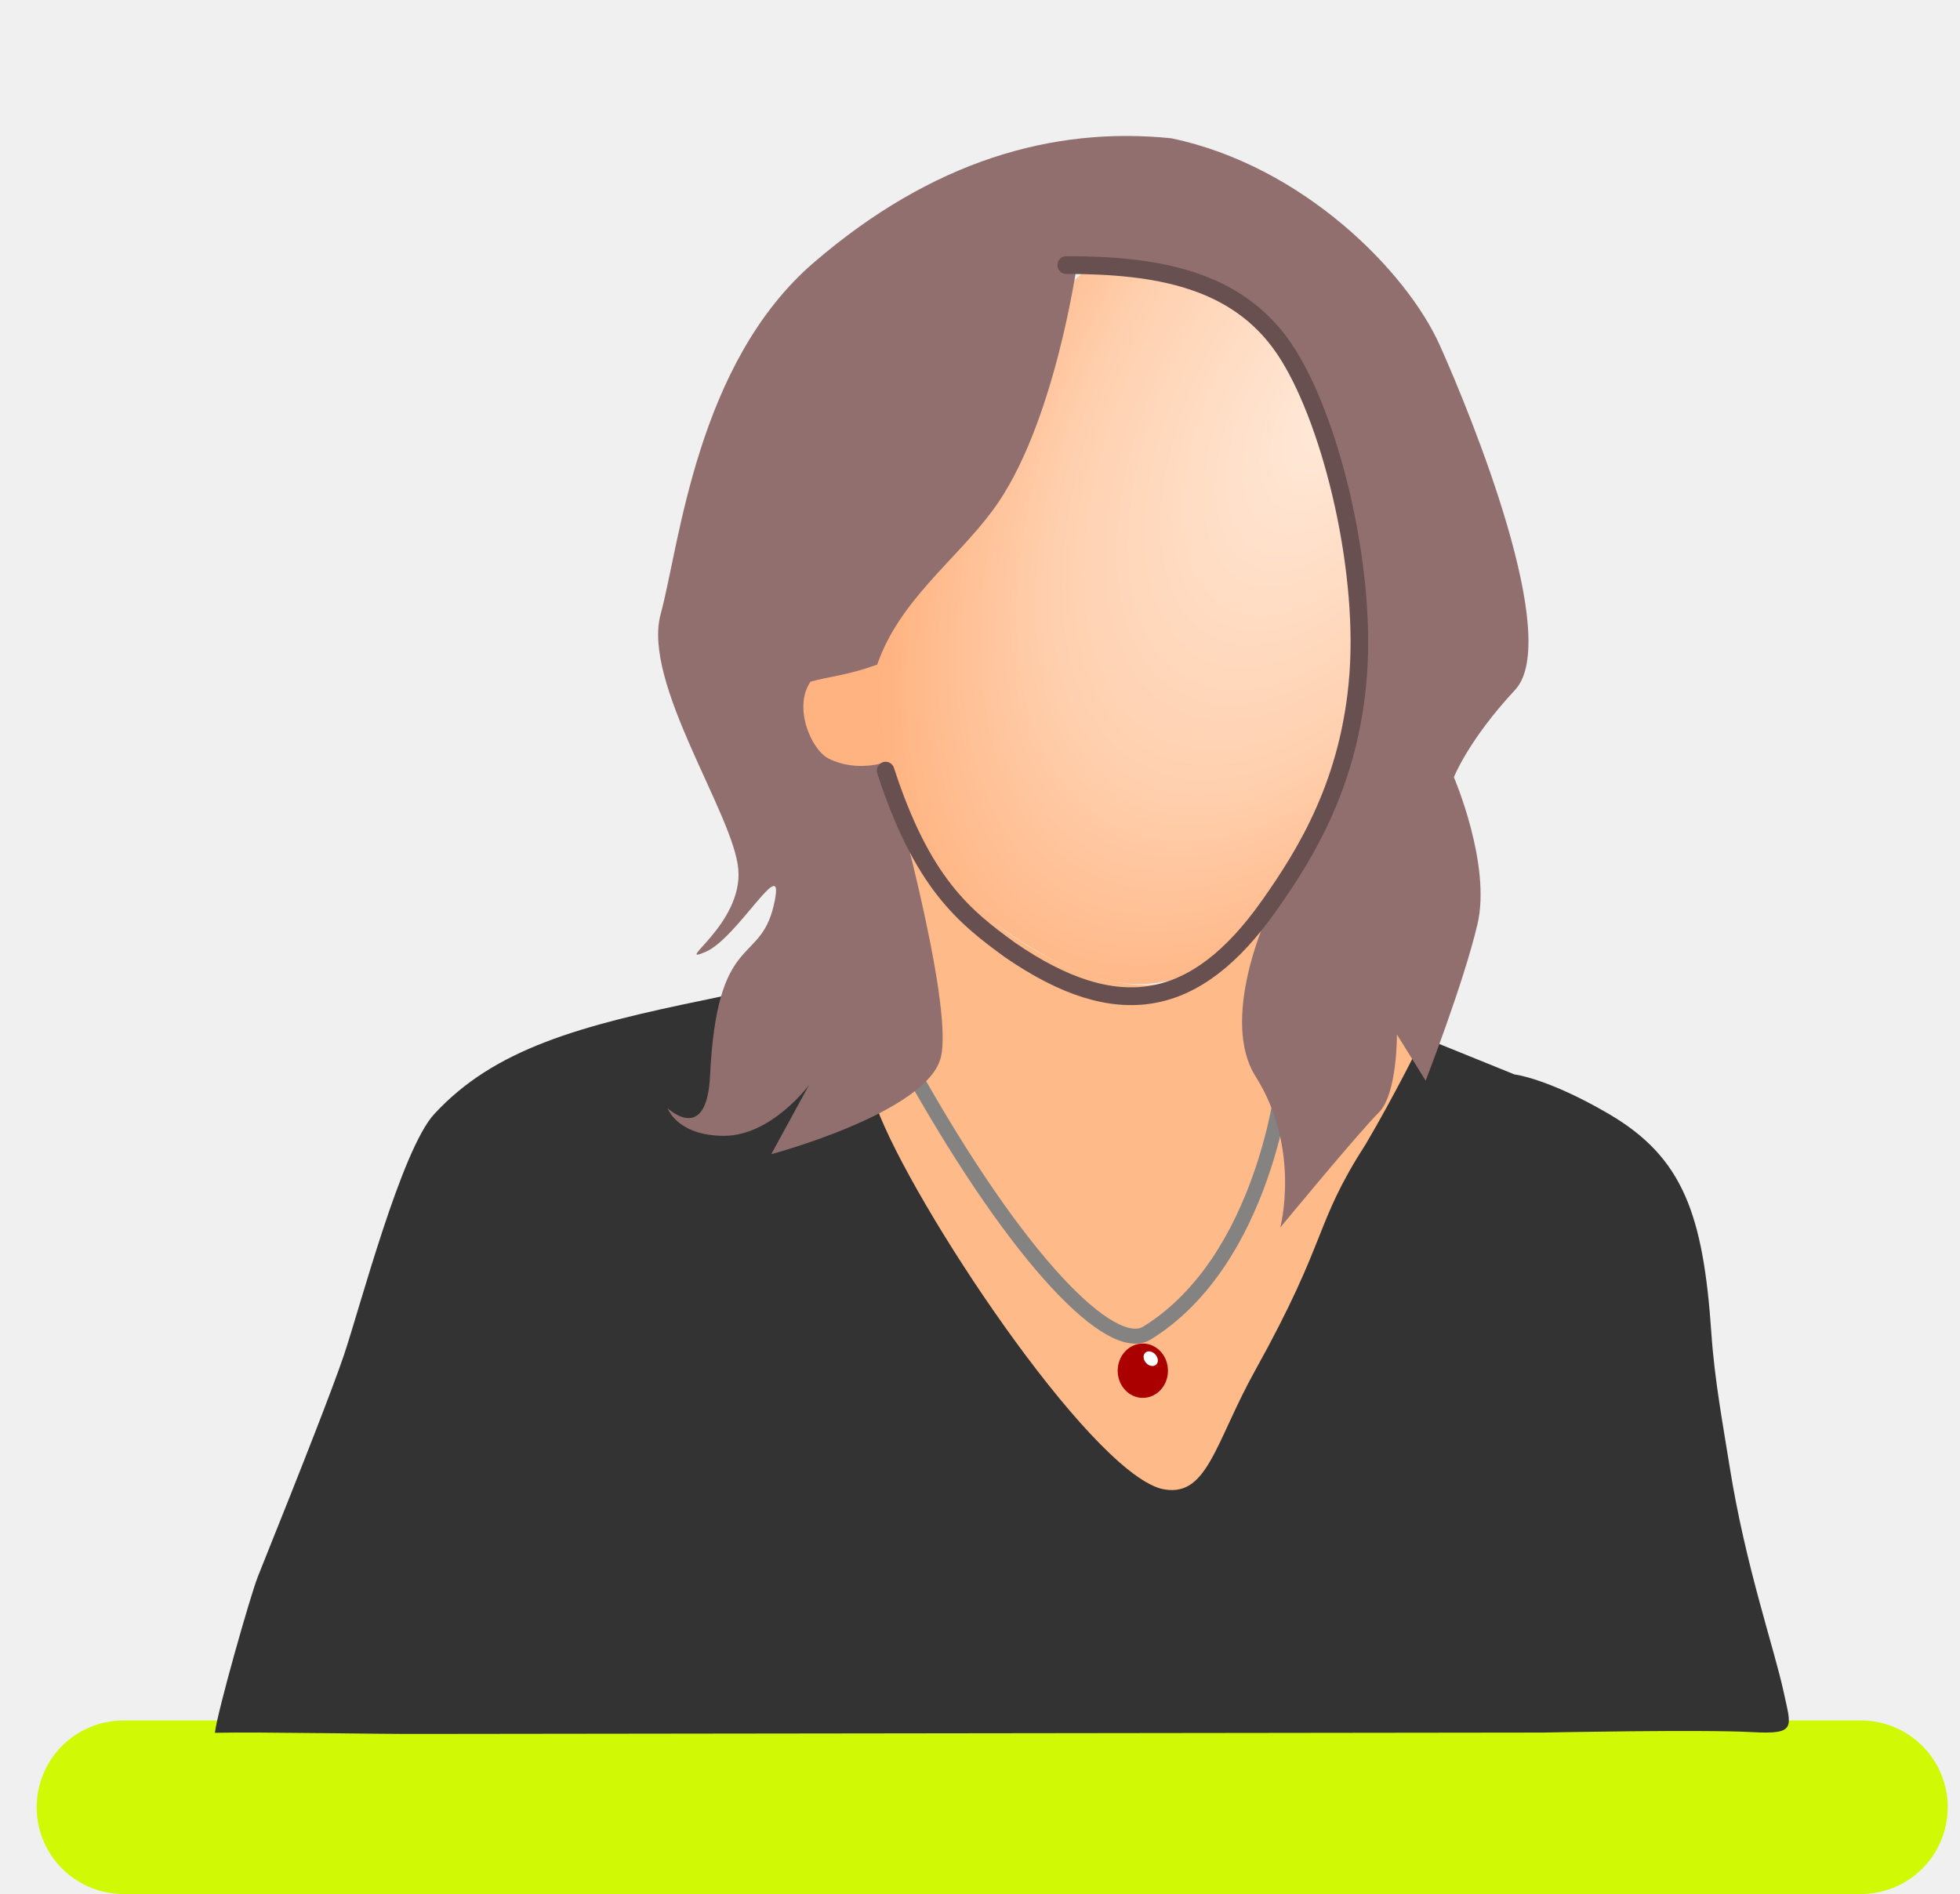
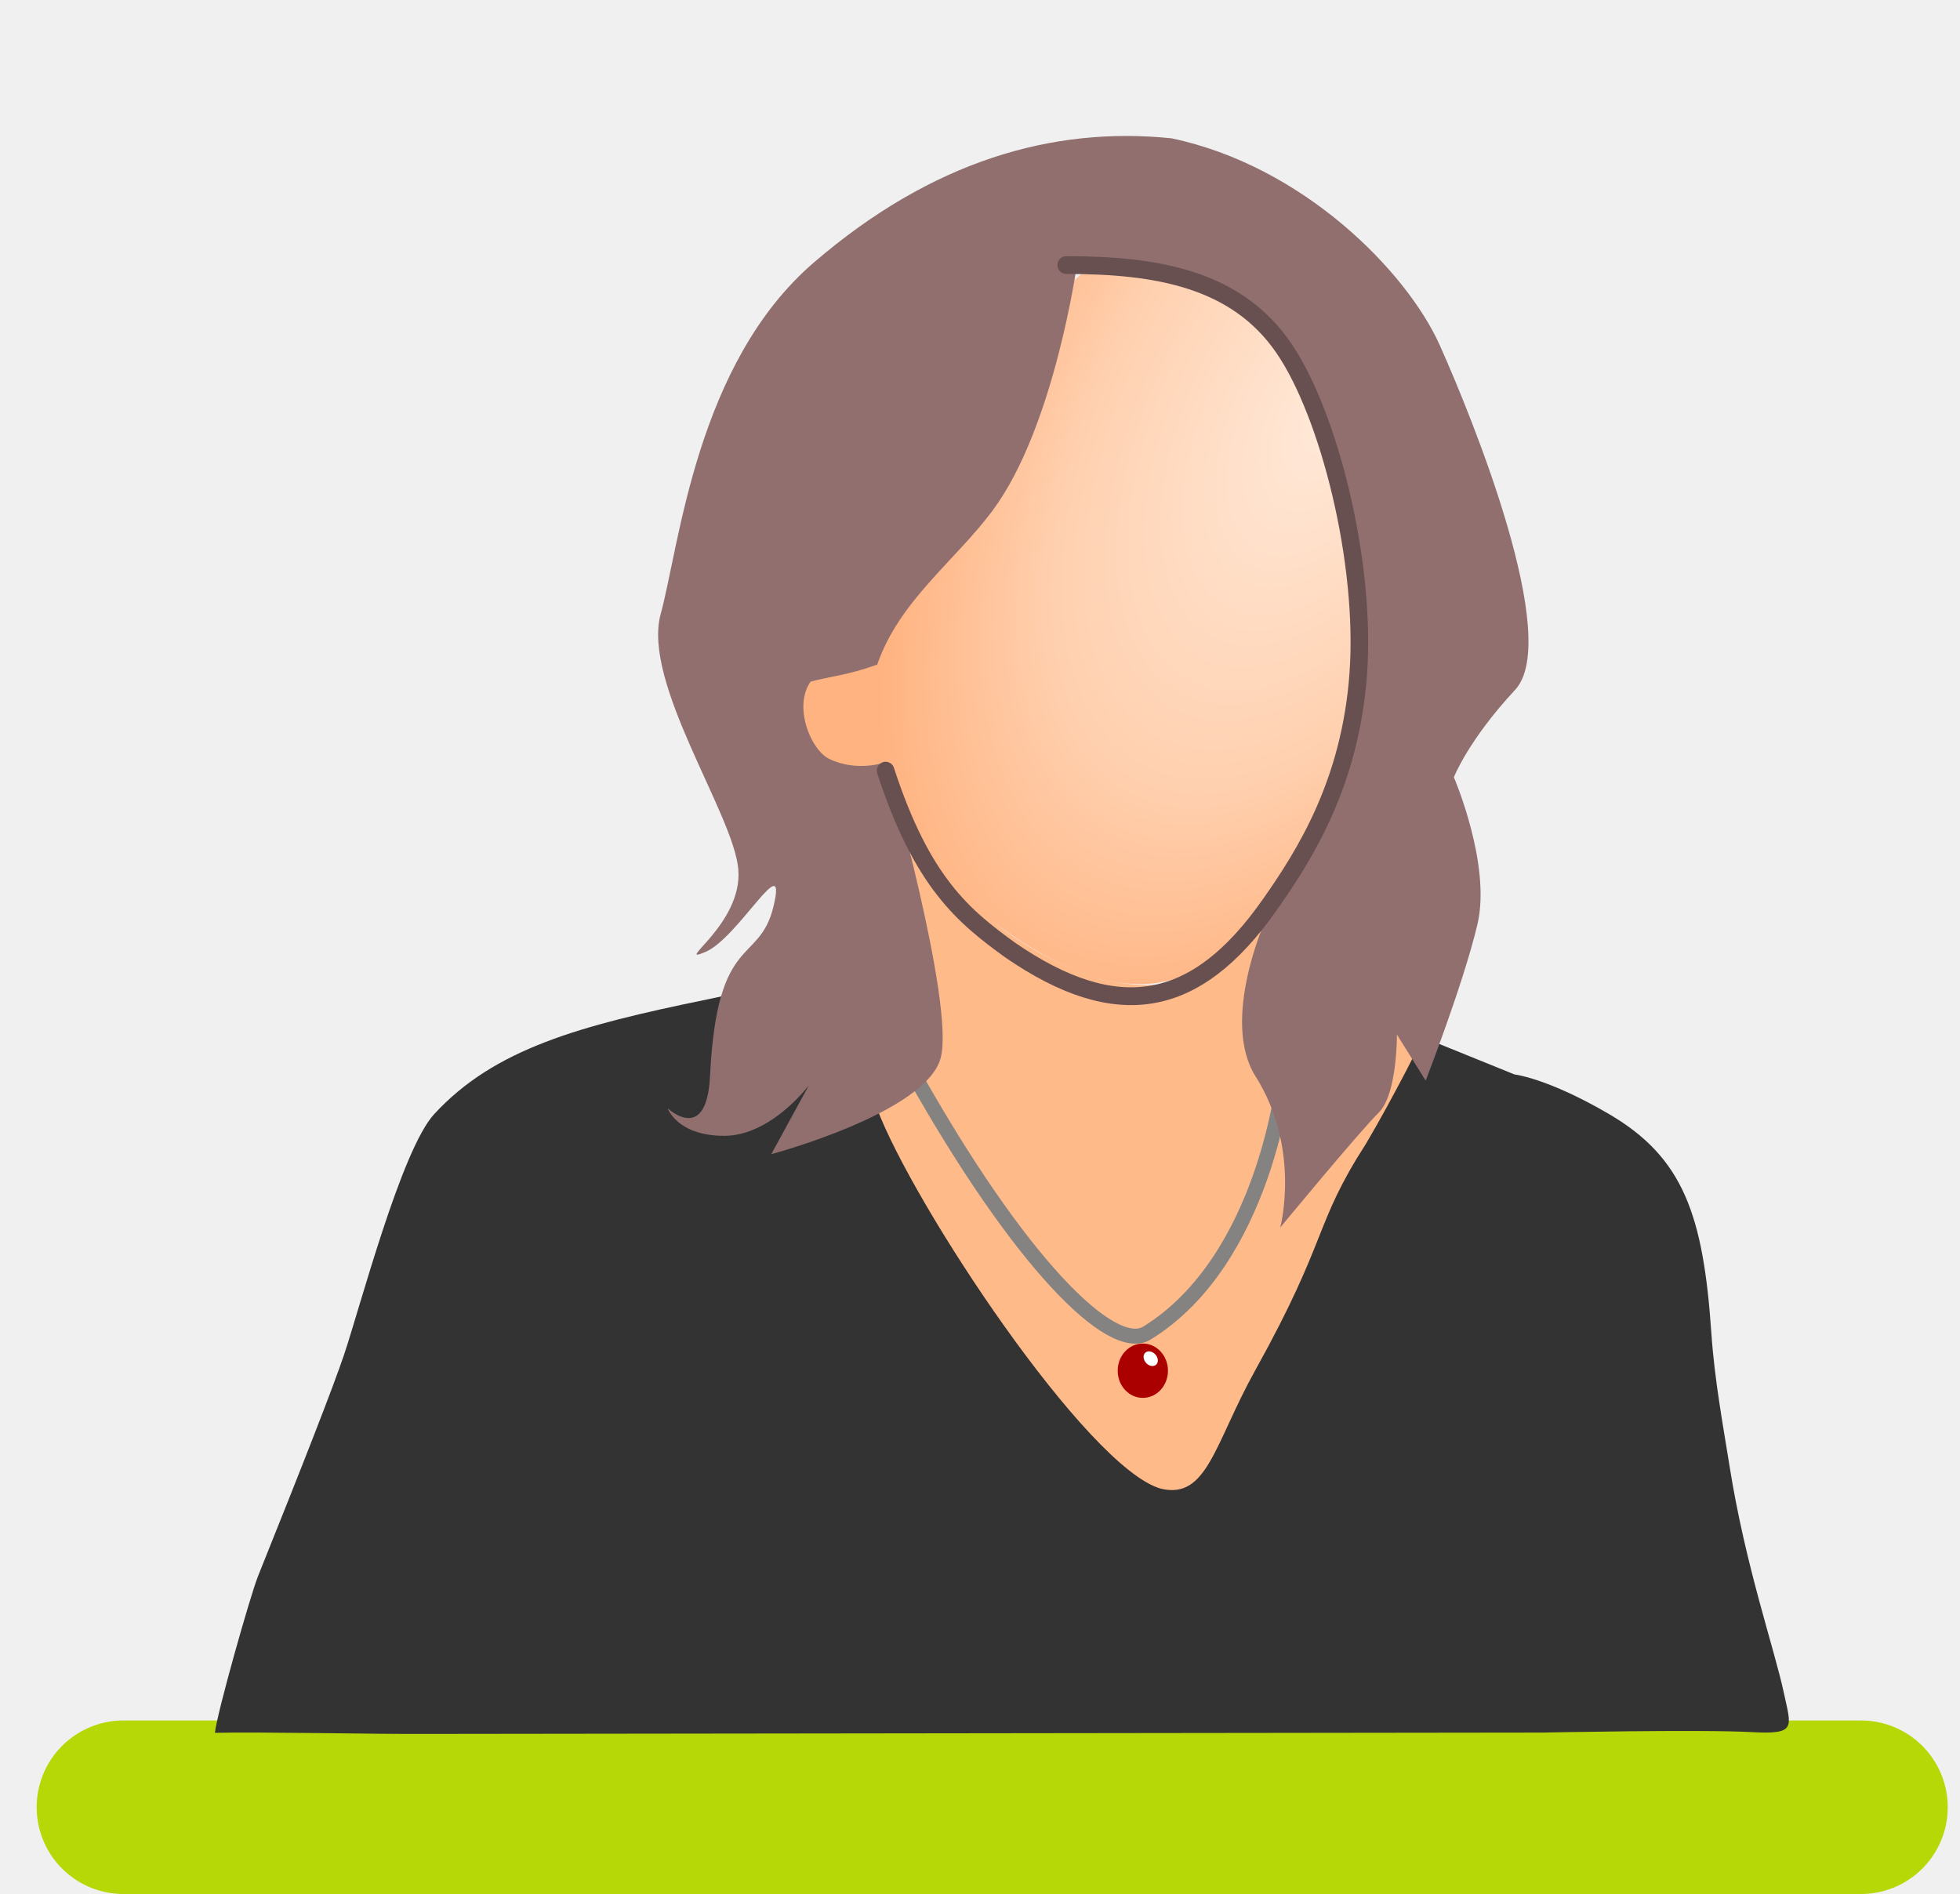
<svg xmlns="http://www.w3.org/2000/svg" xmlns:xlink="http://www.w3.org/1999/xlink" width="28.2mm" height="27.252mm" viewBox="0 0 28.2 27.252" version="1.1" id="svg2787">
  <defs id="defs2784">
    <linearGradient xlink:href="#linearGradient29522" id="linearGradient31309" gradientUnits="userSpaceOnUse" gradientTransform="matrix(0.7932409,-0.6089079,0.7932409,0.6089079,4.892518,-8.867114)" x1="14.228" y1="-29.19" x2="3.659" y2="-18.62" />
    <linearGradient id="linearGradient29522">
      <stop style="stop-color:#d4a125;stop-opacity:1;" offset="0" id="stop29518" />
      <stop style="stop-color:#edd495;stop-opacity:1;" offset="1" id="stop29520" />
    </linearGradient>
    <linearGradient xlink:href="#linearGradient29522" id="linearGradient31385" gradientUnits="userSpaceOnUse" gradientTransform="matrix(-0.7932409,-0.6089079,-0.7932409,0.6089079,5.107999,-8.867114)" x1="14.228" y1="-29.19" x2="3.659" y2="-18.62" />
    <linearGradient xlink:href="#linearGradient29522" id="linearGradient29605" gradientUnits="userSpaceOnUse" gradientTransform="matrix(0.8001375,-0.6190755,0.8001375,0.6190755,17.50946,-0.3688092)" x1="14.228" y1="-29.19" x2="3.659" y2="-18.62" />
    <linearGradient xlink:href="#linearGradient83550" id="linearGradient83552" x1="24.659" y1="1.848" x2="18.971" y2="8.448" gradientUnits="userSpaceOnUse" gradientTransform="matrix(-1.179496,0.5991861,0.1551683,0.9271714,45.51449,-13.0198)" />
    <linearGradient id="linearGradient83550">
      <stop style="stop-color:#b8f768;stop-opacity:1;" offset="0" id="stop83546" />
      <stop style="stop-color:#47bb08;stop-opacity:1;" offset="1" id="stop83548" />
    </linearGradient>
    <linearGradient xlink:href="#linearGradient83558" id="linearGradient83560" x1="20.859" y1="2.248" x2="18.971" y2="8.448" gradientUnits="userSpaceOnUse" gradientTransform="matrix(-1.179496,0.5991861,0.1551683,0.9271714,45.51449,-13.0198)" />
    <linearGradient id="linearGradient83558">
      <stop style="stop-color:#94dc14;stop-opacity:1;" offset="0" id="stop83554" />
      <stop style="stop-color:#52992a;stop-opacity:1;" offset="1" id="stop83556" />
    </linearGradient>
    <linearGradient xlink:href="#linearGradient80910" id="linearGradient80912" x1="5.45" y1="4.863" x2="6.85" y2="8.463" gradientUnits="userSpaceOnUse" gradientTransform="matrix(1.458482,0,0,1.143286,-2.798652,-1.418641)" />
    <linearGradient id="linearGradient80910">
      <stop style="stop-color:#f95353;stop-opacity:1;" offset="0" id="stop80906" />
      <stop style="stop-color:#d81634;stop-opacity:1;" offset="0.368" id="stop83544" />
      <stop style="stop-color:#940f24;stop-opacity:1;" offset="1" id="stop80908" />
    </linearGradient>
    <linearGradient xlink:href="#linearGradient97309" id="linearGradient69578" x1="18.775" y1="20.436" x2="15.345" y2="14.355" gradientUnits="userSpaceOnUse" gradientTransform="matrix(1.139867,0,0,1.103479,-2.988464,-2.738909)" />
    <linearGradient id="linearGradient97309">
      <stop style="stop-color:#18cfca;stop-opacity:1;" offset="0" id="stop97303" />
      <stop style="stop-color:#73dbee;stop-opacity:1;" offset="0.701" id="stop97305" />
      <stop style="stop-color:#9feafb;stop-opacity:1;" offset="1" id="stop97307" />
    </linearGradient>
    <linearGradient xlink:href="#linearGradient79520" id="linearGradient79522" x1="13.155" y1="2.285" x2="13.656" y2="13.385" gradientUnits="userSpaceOnUse" gradientTransform="translate(-0.5291667)" />
    <linearGradient id="linearGradient79520">
      <stop style="stop-color:#f0183b;stop-opacity:1;" offset="0" id="stop79516" />
      <stop style="stop-color:#df1737;stop-opacity:1;" offset="0.493" id="stop79524" />
      <stop style="stop-color:#7e1527;stop-opacity:1;" offset="1" id="stop79518" />
    </linearGradient>
    <radialGradient xlink:href="#linearGradient26559" id="radialGradient26561-8-4" cx="50.035" cy="10.592" fx="50.035" fy="10.592" r="5.772" gradientTransform="matrix(-0.9601652,1.792517,1.00028,0.4997347,56.22361,-88.92208)" gradientUnits="userSpaceOnUse" />
    <linearGradient id="linearGradient26559">
      <stop style="stop-color:#ffe9d9;stop-opacity:1;" offset="0" id="stop26555" />
      <stop style="stop-color:#ffd0af;stop-opacity:1;" offset="0.608" id="stop26563" />
      <stop style="stop-color:#ffb380;stop-opacity:1;" offset="1" id="stop26557" />
    </linearGradient>
  </defs>
  <g id="layer1">
-     <path style="fill:#dffa7f;fill-opacity:1;stroke:#d0f906;stroke-width:2.497;stroke-linecap:round;stroke-linejoin:round;stroke-miterlimit:8;stroke-dasharray:none;stroke-opacity:1;paint-order:fill markers stroke;stop-color:#000000" d="M 26.775,26.004 H 1.776" id="path44300" />
+     <path style="fill:#dffa7f;fill-opacity:1;stroke:#b5d806;stroke-width:2.497;stroke-linecap:round;stroke-linejoin:round;stroke-miterlimit:8;stroke-dasharray:none;stroke-opacity:1;paint-order:fill markers stroke;stop-color:#000000" d="M 26.775,26.004 H 1.776" id="path44300" />
    <g id="g120516" transform="matrix(1,0,0,0.9976562,79.83912,27.44119)" style="stroke-width:1.001">
      <path id="rect77221" style="fill:#895e2b;fill-rule:evenodd;stroke-width:0.239" d="m 21.719,14.001 c 0.935,0 1.276,0.346 1.324,0.853 0,0 0.173,3.597 0.311,4.956 0.111,1.101 0.384,2.413 0.384,2.413 0.084,0.502 -1.083,0.688 -2.018,0.688 -0.935,0 -1.687,-0.41 -1.687,-0.919 v -7.071 c 0,-0.509 0.753,-0.919 1.687,-0.919 z" />
      <path style="fill:url(#linearGradient83552);fill-opacity:1;stroke:url(#linearGradient83560);stroke-width:1.001;stroke-linecap:round;stroke-linejoin:round;stroke-miterlimit:8;stroke-dasharray:1.001;stroke-dashoffset:1.302;stroke-opacity:1;paint-order:fill markers stroke;stop-color:#000000" d="m 21.349,1.755 c -2.463,1.169 -2.604,5.312 -3.141,7.715 -0.575,2.573 0.496,5.408 1.967,5.929 5.961,2.11 4.72,-3.157 4.609,-5.401 C 23.711,5.697 23.119,0.915 21.349,1.755 Z" id="path72803" />
      <rect style="fill:url(#linearGradient80912);fill-opacity:1;fill-rule:evenodd;stroke-width:0.265" id="rect69677" width="3.72" height="6.718" x="4.421" y="3.183" rx="0.65" ry="0.65" />
      <path id="rect60261-0" style="fill:#ecf0eb;fill-opacity:1;fill-rule:evenodd;stroke:#a0a4a0;stroke-width:0;stroke-linejoin:round;stroke-dasharray:none;stroke-opacity:1" d="M 12.376,2.956 3.277,11.887 V 24.189 H 21.475 V 11.888 Z" />
      <rect style="fill:#b98539;fill-opacity:1;fill-rule:evenodd;stroke:#ffffff;stroke-width:0;stroke-linejoin:round;stroke-dasharray:none;stroke-opacity:1" id="rect61077" width="5.704" height="9.768" x="5.317" y="14.441" rx="0.298" ry="0.298" />
      <rect style="fill:url(#linearGradient69578);fill-opacity:1;fill-rule:evenodd;stroke:#09f9d9;stroke-width:0;stroke-linecap:round;stroke-linejoin:round;stroke-dasharray:none;stroke-opacity:1" id="rect61075" width="7.335" height="6.399" x="12.81" y="13.102" rx="0.298" ry="0.298" />
      <path style="fill:#ffffff;fill-opacity:1;stroke:#f1f1f1;stroke-width:0.766;stroke-linecap:square;stroke-linejoin:round;stroke-miterlimit:8;stroke-dasharray:none;stroke-opacity:1;paint-order:fill markers stroke;stop-color:#000000" d="m 16.477,13.338 v 5.925" id="path69568" />
      <path style="fill:#ffffff;fill-opacity:1;stroke:#f1f1f1;stroke-width:0.766;stroke-linecap:square;stroke-linejoin:round;stroke-miterlimit:8;stroke-dasharray:none;stroke-opacity:1;paint-order:fill markers stroke;stop-color:#000000" d="m 13.006,16.301 h 6.954" id="path69570" />
      <circle style="fill:#f7f4f0;fill-opacity:1;fill-rule:evenodd;stroke-width:0.265" id="path83662" cx="9.795" cy="19.021" r="0.566" />
      <path style="fill:#b98539;fill-opacity:1;stroke:#a0a4a0;stroke-width:0.388;stroke-linecap:square;stroke-linejoin:round;stroke-miterlimit:8;stroke-dasharray:none;stroke-dashoffset:4.913;stroke-opacity:1;paint-order:fill markers stroke;stop-color:#000000" d="M 21.475,23.995 V 11.806" id="path105261" />
      <path style="fill:#b98539;fill-opacity:1;stroke:#e7e9e7;stroke-width:0.388;stroke-linecap:square;stroke-linejoin:round;stroke-miterlimit:8;stroke-dasharray:none;stroke-dashoffset:4.913;stroke-opacity:1;paint-order:fill markers stroke;stop-color:#000000" d="M 3.277,23.995 V 11.806" id="path105259" />
      <path style="fill:none;fill-opacity:1;stroke:url(#linearGradient79522);stroke-width:2.108;stroke-linecap:round;stroke-linejoin:round;stroke-miterlimit:8;stroke-dasharray:none;stroke-opacity:1;paint-order:fill markers stroke;stop-color:#000000" d="M 2.178,12.815 12.376,2.956 22.574,12.815" id="path60259" />
    </g>
    <g id="g117847" transform="translate(-85.68201,-18.42902)">
      <path id="rect29651" style="fill:#b89644;fill-opacity:1;fill-rule:evenodd;stroke-width:0.253" d="m -35.605,27.319 c -0.493,-1e-6 -0.985,0.145 -1.362,0.435 l -11.147,8.557 h 0.002 V 52.708 h 25.015 V 36.311 h 0.002 L -34.243,27.754 c -0.377,-0.29 -0.87,-0.435 -1.363,-0.435 z" />
      <rect style="mix-blend-mode:multiply;fill:#ddd3d3;fill-opacity:1;fill-rule:evenodd;stroke-width:0.259" id="rect31549-1" width="22.808" height="19.408" x="-46.973" y="31.063" />
      <rect style="fill:#ffffff;fill-rule:evenodd;stroke-width:0.265" id="rect31549" width="22.101" height="20.893" x="-46.656" y="31.253" />
      <text xml:space="preserve" style="font-style:normal;font-weight:normal;font-size:15.525px;line-height:1.25;font-family:sans-serif;fill:#000000;fill-opacity:1;stroke:none;stroke-width:0.243" x="-31.271" y="52.283" id="text33454" transform="matrix(0.9981024,0.2998089,-0.2238531,0.9346605,0,0)">
        <tspan id="tspan33452" style="font-style:normal;font-variant:normal;font-weight:bold;font-stretch:normal;font-size:15.525px;font-family:Amiri;-inkscape-font-specification:'Amiri Bold';fill:#ff2e2e;fill-opacity:1;stroke-width:0.243" x="-31.271" y="52.283">@</tspan>
      </text>
      <path id="path31562" style="mix-blend-mode:normal;fill:#c5a761;fill-opacity:1;stroke:#000000;stroke-width:0;stroke-linecap:butt;stroke-linejoin:miter;stroke-dasharray:none;stroke-opacity:1" d="m -24.548,36.496 -11.088,7.975 -11.019,-7.925 v 2.948 l 9.954,8.797 h 1.995 l -0.003,-0.05 h 0.208 l 9.953,-8.798 z" />
      <g id="g31560" transform="matrix(1,0,0,0.991651,-40.60526,66.98862)">
        <g id="g31553">
          <path id="rect29033-76-4" style="fill:url(#linearGradient31309);fill-opacity:1;fill-rule:evenodd;stroke-width:0.295" d="m -7.509,-30.936 v 16.535 c 0.453,10e-7 0.906,-0.133 1.253,-0.399 l 10.25,-7.868 -10.25,-7.868 c -0.347,-0.266 -0.8,-0.399 -1.253,-0.399 z" />
          <path id="rect29033-76-4-0" style="fill:url(#linearGradient31385);fill-opacity:1;fill-rule:evenodd;stroke-width:0.295" d="m 17.51,-30.936 v 16.535 c -0.453,10e-7 -0.906,-0.133 -1.253,-0.399 L 6.007,-22.668 16.257,-30.537 c 0.347,-0.266 0.8,-0.399 1.253,-0.399 z" />
        </g>
        <path id="rect29033-76-0" style="fill:#b89644;fill-opacity:1;fill-rule:evenodd;stroke-width:0.319" d="m 5,-23.668 c -0.473,-1e-6 -0.945,0.149 -1.307,0.448 l -10.696,8.82 H 17.003 L 6.307,-23.221 C 5.945,-23.519 5.473,-23.668 5,-23.668 Z" />
        <path id="rect29033-76" style="fill:url(#linearGradient29605);fill-opacity:1;fill-rule:evenodd;stroke-width:0.299" d="m 5,-22.806 c -0.457,-1e-6 -0.913,0.135 -1.264,0.406 l -10.339,8 H 16.603 L 6.264,-22.4 c -0.35,-0.271 -0.807,-0.406 -1.264,-0.406 z" />
      </g>
    </g>
    <g id="g47072" transform="matrix(0.8106708,0,0,0.8197706,3.923247,1.004602)">
      <path id="path13238-1-2-5-8" style="fill:#ffba8a;fill-opacity:1;stroke:#000000;stroke-width:0;stroke-linecap:butt;stroke-linejoin:miter;stroke-dasharray:none;stroke-opacity:1" d="m 17.787,14.729 c 0.72,0.663 1.218,0.373 1.577,1.304 0.493,1.277 0.932,0.761 1.052,1.349 0.122,0.599 -0.373,1.479 -0.562,2.107 -0.374,1.244 -2.102,3.096 -2.563,4.119 -0.461,1.023 -1.37,1.8 -2.378,2.297 -1.008,0.498 -2.844,-0.161 -3.305,-0.133 -0.461,0.028 -1.142,-3.27 -1.401,-4.21 C 9.948,20.622 8.365,19.903 9.92,17.94 11.475,15.978 10.742,14.081 10.713,13.722 c -0.029,-0.359 1.04,0.259 1.242,0.48 0.202,0.221 1.026,1.074 2.229,1.576 1.061,0.443 2.011,0.33 2.241,-0.057 0.23,-0.387 1.537,-1.584 1.537,-1.584 z" />
      <path style="fill:url(#radialGradient26561-8-4);fill-opacity:1;stroke:#000000;stroke-width:0;stroke-linecap:butt;stroke-linejoin:miter;stroke-dasharray:none;stroke-opacity:1" d="m 18.215,4.611 c 0.652,0.938 1.141,3.76 1.262,4.595 0.284,1.952 -0.662,4.976 -1.524,5.61 -0.957,0.704 -1.637,1.137 -2.289,1.215 -0.977,0.117 -1.934,-0.391 -2.912,-1.095 -0.688,-0.496 -1.417,-0.894 -1.858,-1.914 -0.103,-0.239 -0.167,-0.252 -0.27,-0.509 -0.042,-0.105 -0.07,-0.078 -0.425,-0.034 -0.22,0.027 -1.415,-1.462 -1.499,-1.896 -0.057,-0.296 1.877,-0.285 1.93,-0.444 0.57,-1.72 1.236,-1.361 1.399,-2.221 0.163,-0.86 1.162,-3.464 2.436,-4.422 1.591,0.148 2.69,0.177 3.749,1.115 z" id="path12892-7-4-9-0" />
      <path style="fill:#333333;fill-opacity:1;stroke:#000000;stroke-width:0;stroke-linecap:butt;stroke-linejoin:miter;stroke-dasharray:none;stroke-opacity:0" d="m -0.268,26.459 c 0.865,-2.129 1.343,-3.347 1.532,-3.898 0.285,-0.833 1.018,-3.606 1.604,-4.233 1.069,-1.145 2.567,-1.55 4.847,-2.012 2.03,-0.412 2.269,-0.867 2.269,-0.867 0,0 0.575,1.839 0.734,2.762 0.637,1.697 3.742,6.331 5.045,6.693 0.824,0.195 0.95,-0.787 1.675,-2.077 1.314,-2.338 1.028,-2.534 1.966,-3.978 0.499,-0.833 1.015,-1.865 1.015,-1.865 l 1.622,0.65 c 0,0 0.584,0.063 1.675,0.694 1.319,0.763 1.675,1.77 1.818,3.851 0.057,0.827 0.212,1.639 0.322,2.326 0.281,1.755 0.793,3.194 0.965,3.986 0.13,0.603 0.23,0.73 -0.568,0.686 -0.899,-0.049 -3.711,0.008 -3.711,0.008 l -19.823,0.024 c -0.844,0.006 -2.9,-0.038 -3.744,-0.02 0.035,-0.342 0.629,-2.411 0.758,-2.73 z" id="path3866-5-8-8" />
      <path style="fill:none;stroke:#848382;stroke-width:0.263;stroke-linecap:round;stroke-linejoin:miter;stroke-dasharray:none;stroke-opacity:1" d="m 17.946,17.694 c 0,0 -0.327,3.195 -2.428,4.478 -0.63,0.385 -2.271,-1.251 -4.151,-4.559" id="path27717-0-1" />
      <path style="fill:#916f6f;stroke:#000000;stroke-width:0;stroke-linecap:butt;stroke-linejoin:miter;stroke-dasharray:none;stroke-opacity:1" d="m 15.951,1.202 c 2.339,0.484 4.177,2.34 4.762,3.631 0.585,1.291 2.172,5.164 1.337,6.051 -0.835,0.888 -1.086,1.533 -1.086,1.533 0,0 0.668,1.533 0.418,2.582 -0.251,1.049 -0.919,2.743 -0.919,2.743 l -0.51,-0.809 c 0,0 0.009,1.051 -0.326,1.374 -0.334,0.323 -1.745,2.014 -1.745,2.014 0,0 0.374,-1.381 -0.438,-2.654 -0.628,-0.983 0.178,-2.749 0.178,-2.749 0,0 1.42,-1.856 1.587,-3.308 0.167,-1.452 -0.251,-5.971 -1.671,-7.262 -1.253,-1.139 -3.258,-0.968 -3.258,-0.968 0,0 -0.4,2.891 -1.504,4.357 -0.668,0.888 -1.655,1.582 -2.047,2.703 -0.536,0.191 -0.833,0.203 -1.184,0.3 -0.309,0.444 0.007,1.198 0.331,1.354 0.501,0.242 1.012,0.057 1.012,0.057 0,0 1.22,4.22 0.969,5.188 -0.251,0.968 -3.008,1.694 -3.008,1.694 l 0.668,-1.21 c 0,0 -0.668,0.888 -1.504,0.888 -0.835,0 -1.003,-0.484 -1.003,-0.484 0,0 0.692,0.647 0.752,-0.565 0.125,-2.542 0.877,-1.936 1.128,-2.985 0.251,-1.049 -0.627,0.565 -1.211,0.807 -0.585,0.242 0.668,-0.484 0.585,-1.452 C 8.181,13.063 6.552,10.763 6.886,9.553 7.22,8.342 7.519,5.155 9.607,3.38 11.696,1.605 13.835,0.987 15.951,1.202 Z" id="path26059-6-5" />
      <path style="fill:none;fill-opacity:1;stroke:#685050;stroke-width:0.312;stroke-linecap:round;stroke-linejoin:round;stroke-miterlimit:8;stroke-dasharray:none;stroke-opacity:1;paint-order:fill markers stroke" d="m 14.084,3.427 c 1.599,0 3.016,0.238 3.86,1.456 0.804,1.161 1.466,3.761 1.323,5.716 -0.139,1.903 -0.932,3.162 -1.583,4.073 -1.302,1.825 -2.699,2.067 -4.593,0.78 -0.827,-0.593 -1.565,-1.184 -2.213,-3.151" id="path28002" />
      <g id="g27721-2-8" transform="matrix(-0.8354269,0,0,0.8068189,62.2381,-0.4478429)" style="stroke-width:1.21">
        <ellipse style="fill:#aa0000;fill-opacity:1;fill-rule:evenodd;stroke-width:0.32" id="path11936-3-7-4-3" cx="56.013" cy="28.856" rx="0.534" ry="0.591" />
        <ellipse style="fill:#ffffff;fill-rule:evenodd;stroke-width:0.32" id="path12898-2-3-7-8" cx="61.474" cy="-12.193" rx="0.135" ry="0.174" transform="matrix(0.7845642,0.6200476,-0.6245485,0.780986,0,0)" />
      </g>
    </g>
  </g>
</svg>
